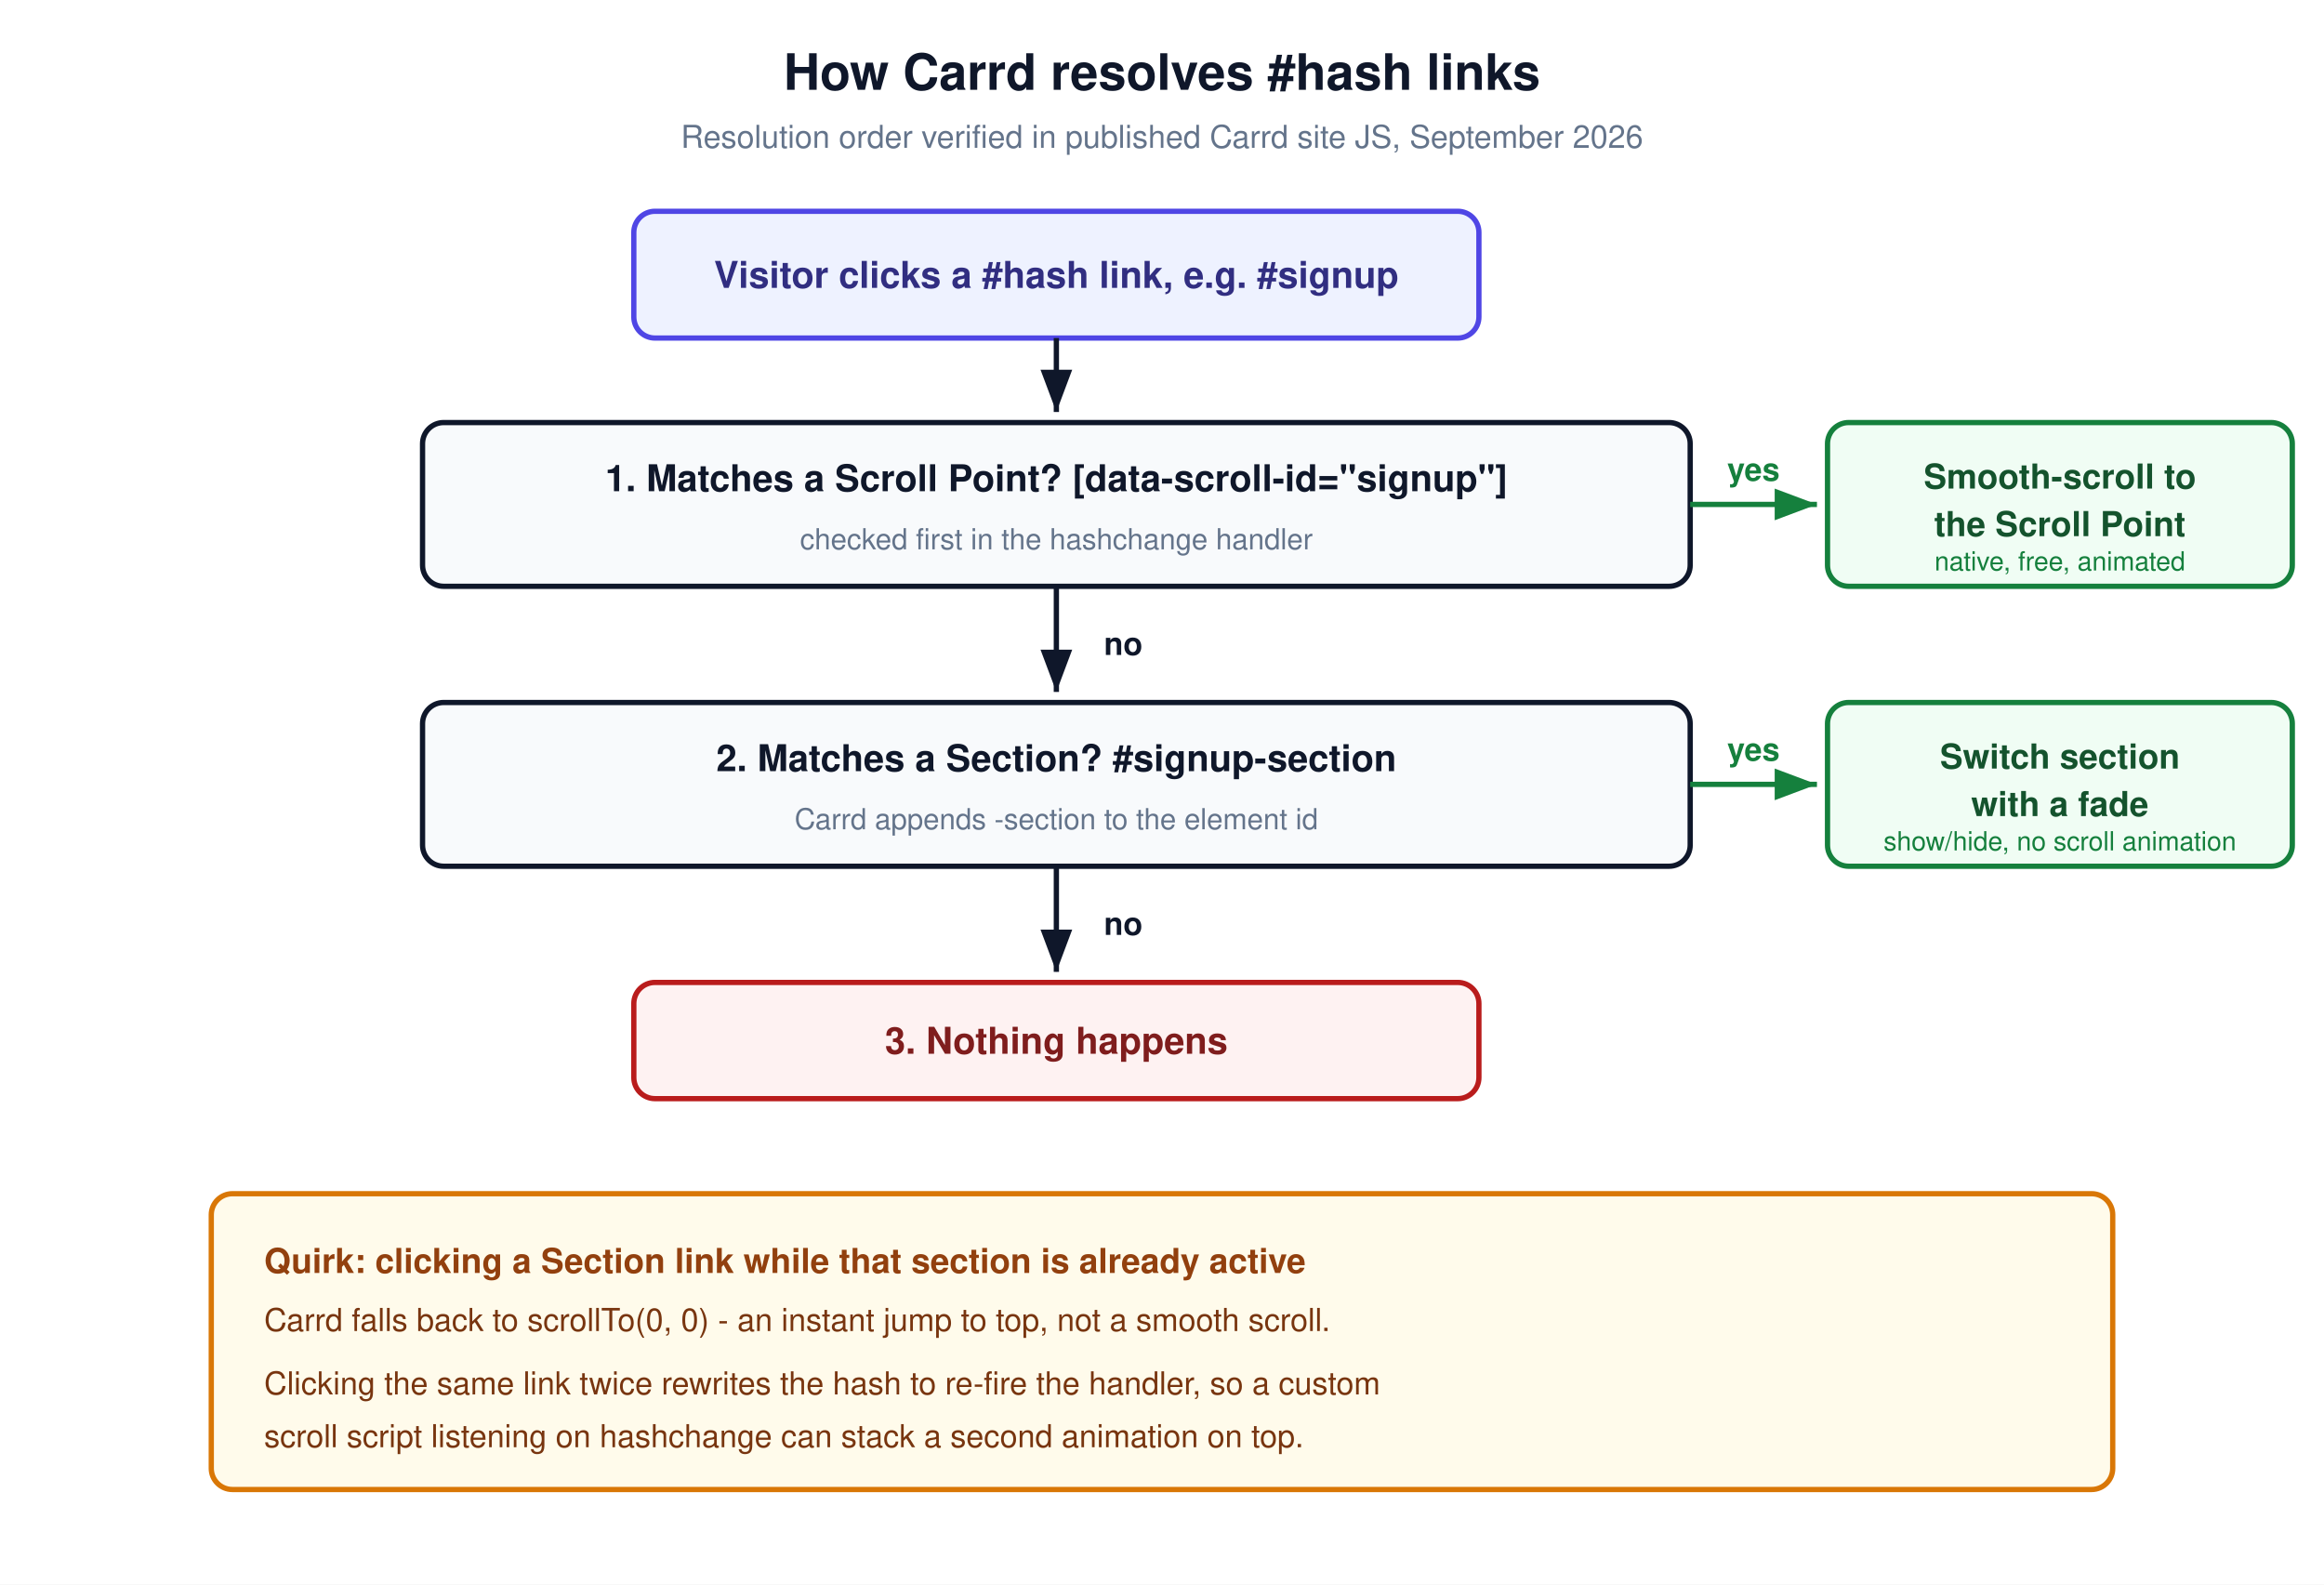
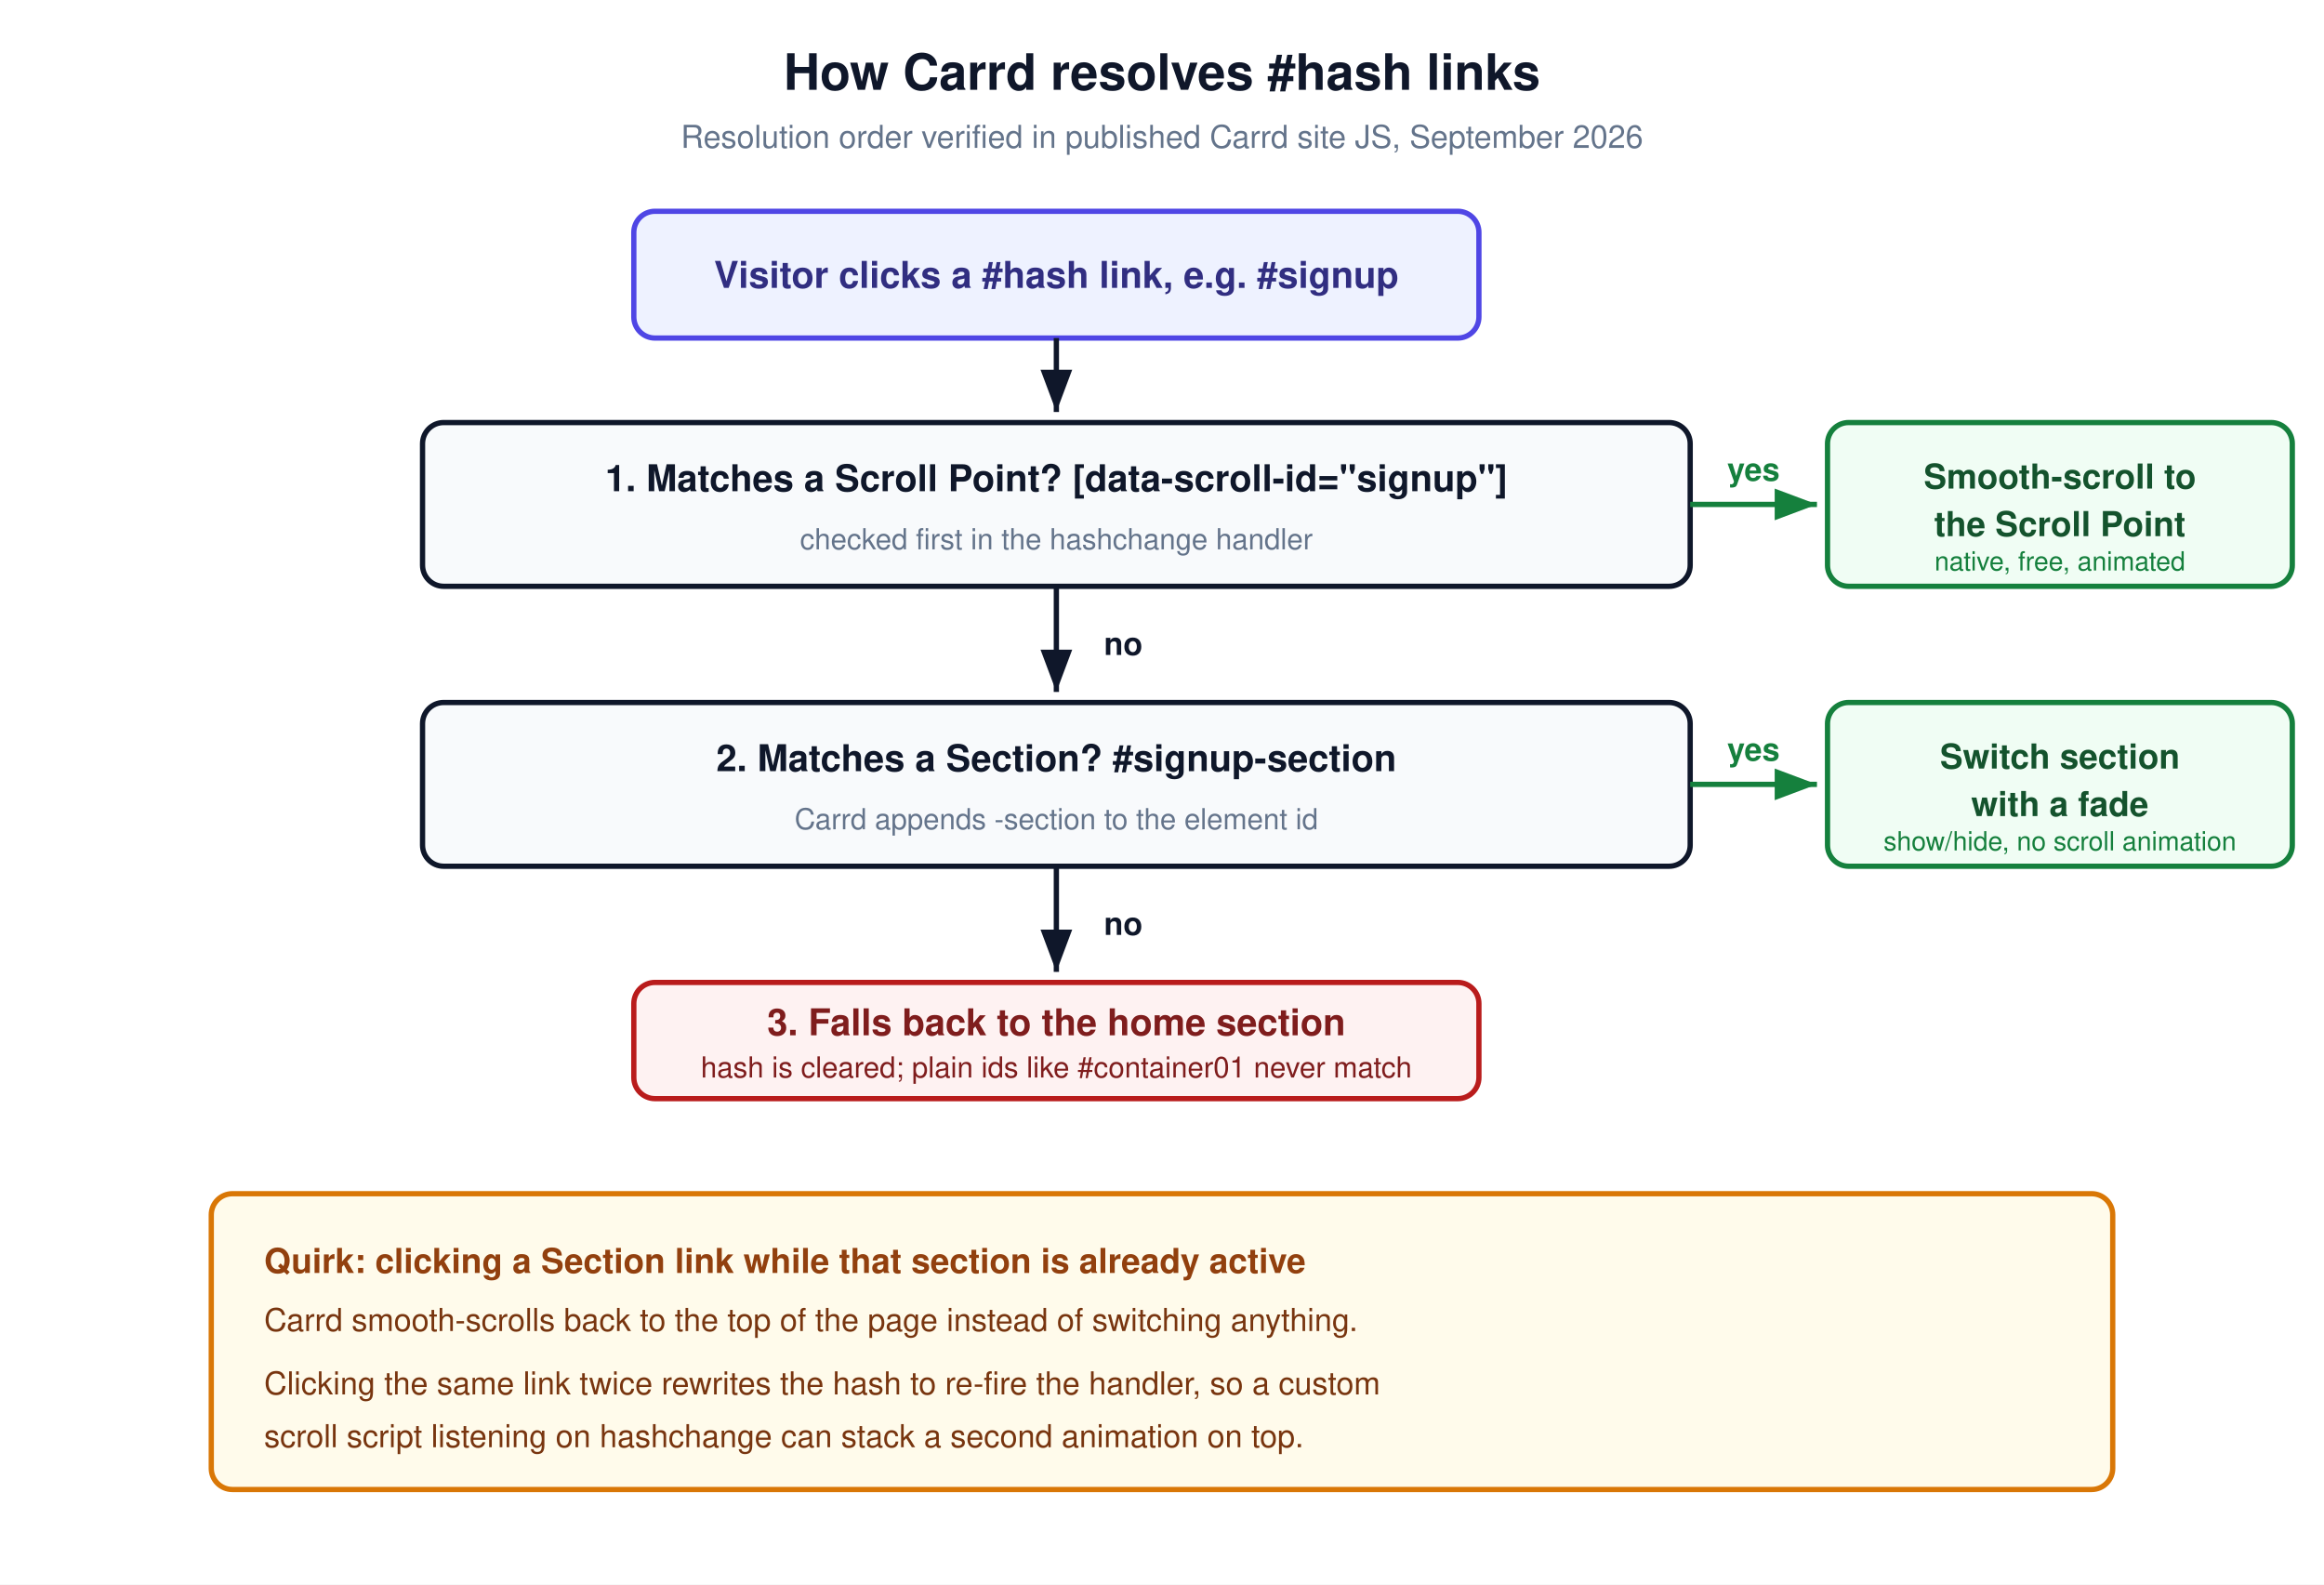
<svg xmlns="http://www.w3.org/2000/svg" viewBox="0 0 880 600" font-family="Segoe UI, Helvetica, Arial, sans-serif">
  <defs>
    <marker id="arrow" markerWidth="10" markerHeight="10" refX="8" refY="3" orient="auto" markerUnits="strokeWidth">
      <path d="M0,0 L8,3 L0,6 z" fill="#0f172a" />
    </marker>
    <marker id="arrowGreen" markerWidth="10" markerHeight="10" refX="8" refY="3" orient="auto" markerUnits="strokeWidth">
      <path d="M0,0 L8,3 L0,6 z" fill="#15803d" />
    </marker>
  </defs>
  <rect width="880" height="600" fill="#ffffff" />
  <text x="440" y="34" text-anchor="middle" font-size="19" font-weight="700" fill="#0f172a">How Carrd resolves #hash links</text>
  <text x="440" y="56" text-anchor="middle" font-size="12" fill="#64748b">Resolution order verified in published Carrd site JS, September 2026</text>
  <rect x="240" y="80" width="320" height="48" rx="8" fill="#eef2ff" stroke="#4f46e5" stroke-width="2" />
  <text x="400" y="109" text-anchor="middle" font-size="14" font-weight="600" fill="#312e81">Visitor clicks a #hash link, e.g. #signup</text>
  <line x1="400" y1="128" x2="400" y2="156" stroke="#0f172a" stroke-width="2" marker-end="url(#arrow)" />
  <rect x="160" y="160" width="480" height="62" rx="8" fill="#f8fafc" stroke="#0f172a" stroke-width="2" />
  <text x="400" y="186" text-anchor="middle" font-size="14" font-weight="600" fill="#0f172a">1. Matches a Scroll Point? [data-scroll-id="signup"]</text>
  <text x="400" y="208" text-anchor="middle" font-size="11" fill="#64748b">checked first in the hashchange handler</text>
  <line x1="640" y1="191" x2="688" y2="191" stroke="#15803d" stroke-width="2" marker-end="url(#arrowGreen)" />
  <text x="664" y="182" text-anchor="middle" font-size="12" font-weight="600" fill="#15803d">yes</text>
  <rect x="692" y="160" width="176" height="62" rx="8" fill="#f0fdf4" stroke="#15803d" stroke-width="2" />
  <text x="780" y="185" text-anchor="middle" font-size="13" font-weight="600" fill="#14532d">Smooth-scroll to</text>
  <text x="780" y="203" text-anchor="middle" font-size="13" font-weight="600" fill="#14532d">the Scroll Point</text>
  <text x="780" y="216" text-anchor="middle" font-size="10" fill="#15803d">native, free, animated</text>
  <line x1="400" y1="222" x2="400" y2="262" stroke="#0f172a" stroke-width="2" marker-end="url(#arrow)" />
  <text x="418" y="248" font-size="12" font-weight="600" fill="#0f172a">no</text>
  <rect x="160" y="266" width="480" height="62" rx="8" fill="#f8fafc" stroke="#0f172a" stroke-width="2" />
  <text x="400" y="292" text-anchor="middle" font-size="14" font-weight="600" fill="#0f172a">2. Matches a Section? #signup-section</text>
  <text x="400" y="314" text-anchor="middle" font-size="11" fill="#64748b">Carrd appends -section to the element id</text>
  <line x1="640" y1="297" x2="688" y2="297" stroke="#15803d" stroke-width="2" marker-end="url(#arrowGreen)" />
  <text x="664" y="288" text-anchor="middle" font-size="12" font-weight="600" fill="#15803d">yes</text>
  <rect x="692" y="266" width="176" height="62" rx="8" fill="#f0fdf4" stroke="#15803d" stroke-width="2" />
  <text x="780" y="291" text-anchor="middle" font-size="13" font-weight="600" fill="#14532d">Switch section</text>
  <text x="780" y="309" text-anchor="middle" font-size="13" font-weight="600" fill="#14532d">with a fade</text>
  <text x="780" y="322" text-anchor="middle" font-size="10" fill="#15803d">show/hide, no scroll animation</text>
  <line x1="400" y1="328" x2="400" y2="368" stroke="#0f172a" stroke-width="2" marker-end="url(#arrow)" />
  <text x="418" y="354" font-size="12" font-weight="600" fill="#0f172a">no</text>
  <rect x="240" y="372" width="320" height="44" rx="8" fill="#fef2f2" stroke="#b91c1c" stroke-width="2" />
-   <text x="400" y="399" text-anchor="middle" font-size="14" font-weight="600" fill="#7f1d1d">3. Nothing happens</text>
+   <text x="400" y="392" text-anchor="middle" font-size="14" font-weight="600" fill="#7f1d1d">3. Falls back to the home section</text>
+   <text x="400" y="408" text-anchor="middle" font-size="11" fill="#7f1d1d">hash is cleared; plain ids like #container01 never match</text>
  <rect x="80" y="452" width="720" height="112" rx="8" fill="#fffbeb" stroke="#d97706" stroke-width="2" />
  <text x="100" y="482" font-size="13" font-weight="700" fill="#92400e">Quirk: clicking a Section link while that section is already active</text>
-   <text x="100" y="504" font-size="12" fill="#78350f">Carrd falls back to scrollTo(0, 0) - an instant jump to top, not a smooth scroll.</text>
+   <text x="100" y="504" font-size="12" fill="#78350f">Carrd smooth-scrolls back to the top of the page instead of switching anything.</text>
  <text x="100" y="528" font-size="12" fill="#78350f">Clicking the same link twice rewrites the hash to re-fire the handler, so a custom</text>
  <text x="100" y="548" font-size="12" fill="#78350f">scroll script listening on hashchange can stack a second animation on top.</text>
</svg>
